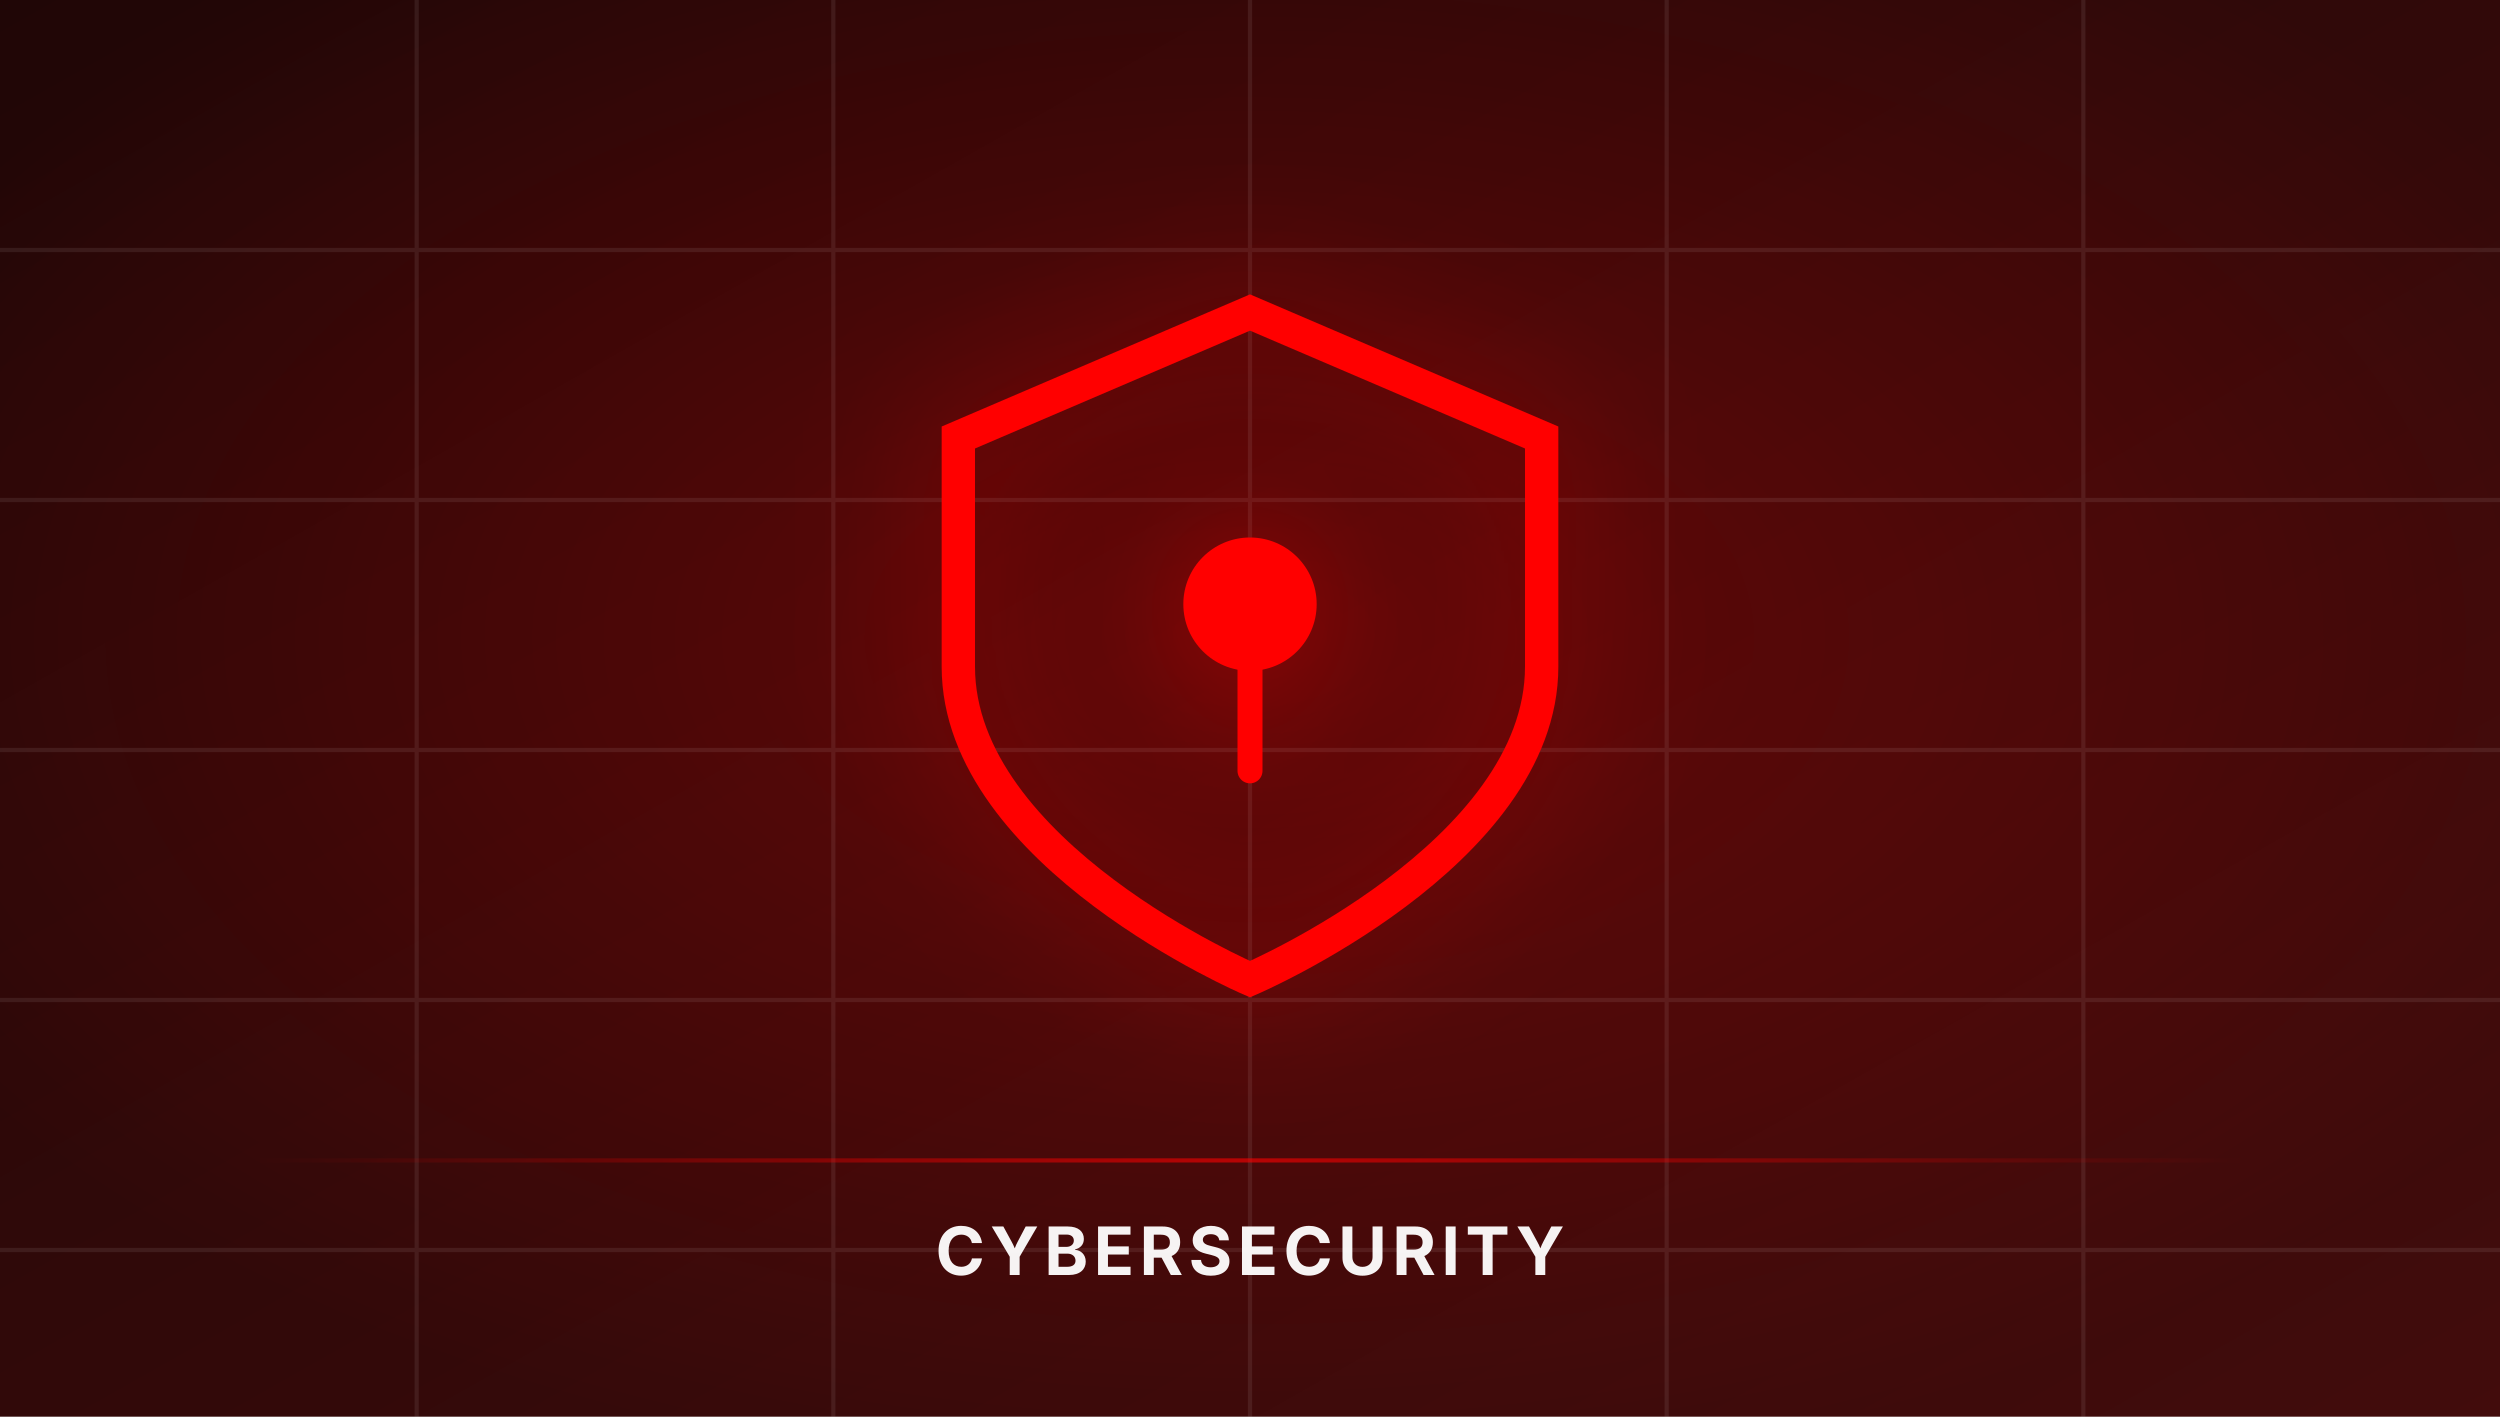
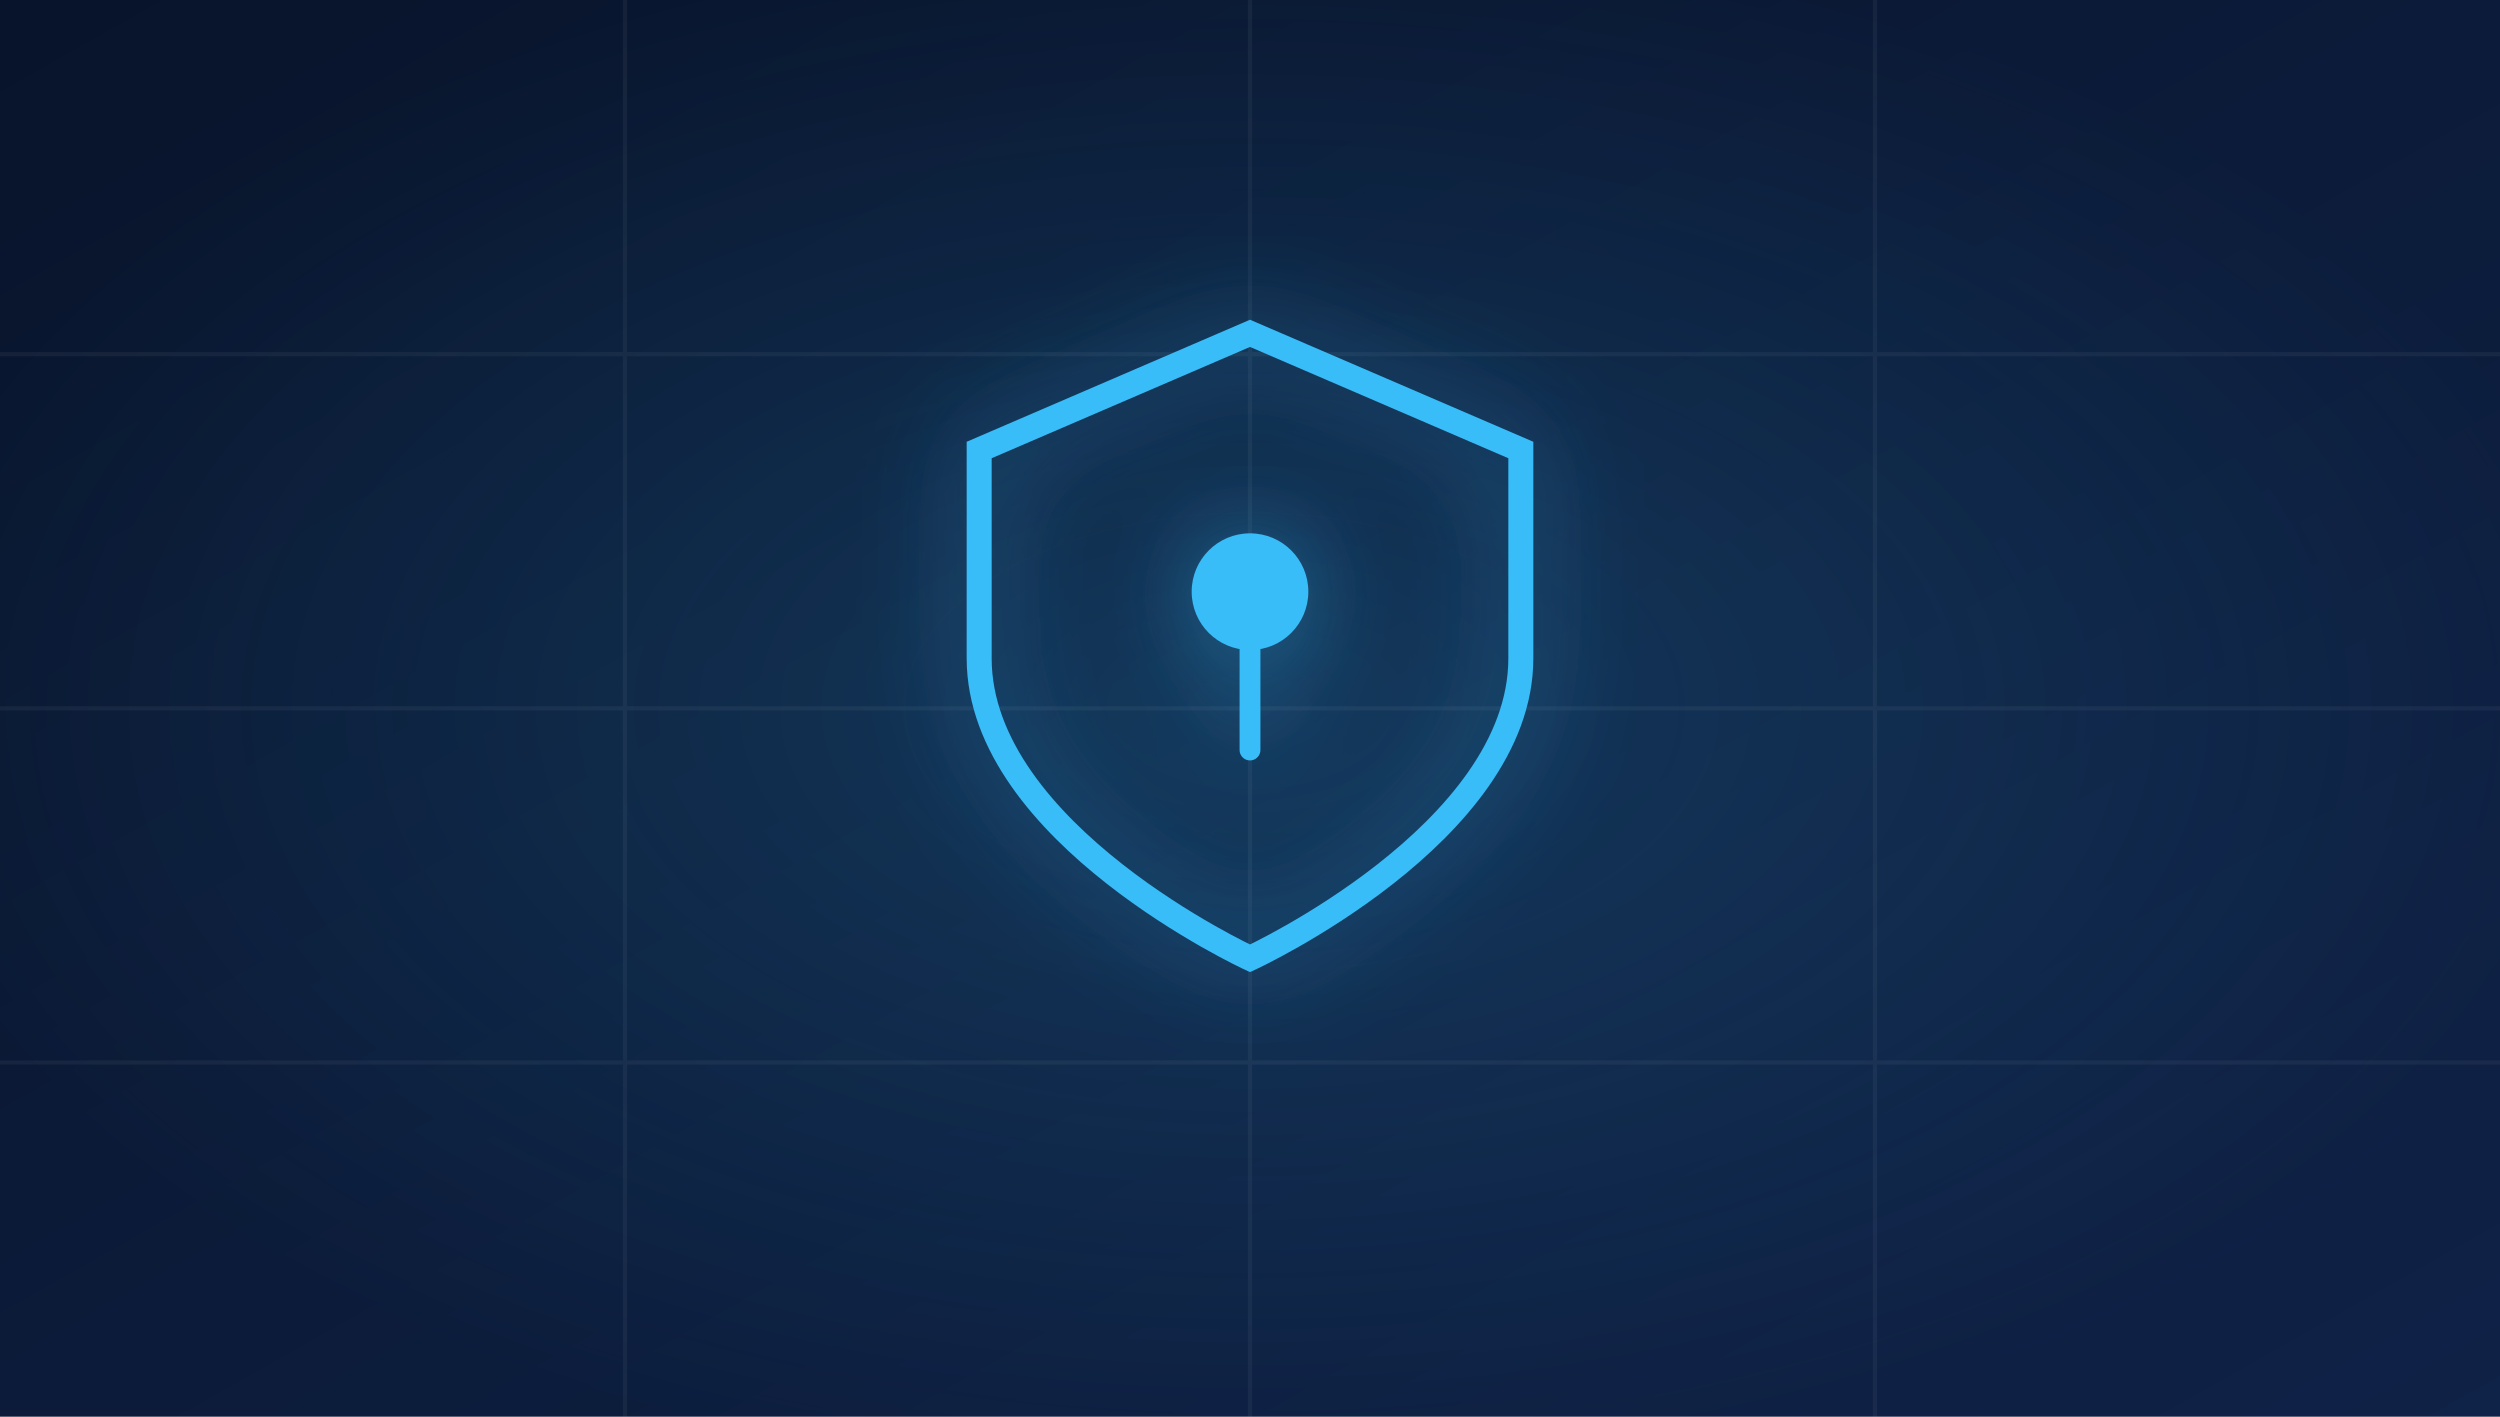
<svg xmlns="http://www.w3.org/2000/svg" viewBox="0 0 600 340" width="600" height="340">
  <defs>
-     <linearGradient id="bgGrad" x1="0%" y1="0%" x2="100%" y2="100%">
-       <stop offset="0%" stop-color="#200606" />
-       <stop offset="100%" stop-color="#420c0c" />
+     <linearGradient id="cardBg" x1="0%" y1="0%" x2="100%" y2="100%">
+       <stop offset="0%" stop-color="#08142b" />
+       <stop offset="100%" stop-color="#0f2247" />
    </linearGradient>
-     <radialGradient id="glow" cx="50%" cy="45%" r="60%">
-       <stop offset="0%" stop-color="#FF0000" stop-opacity="0.25" />
-       <stop offset="100%" stop-color="#FF0000" stop-opacity="0" />
+     <radialGradient id="centerGlow" cx="50%" cy="50%" r="55%">
+       <stop offset="0%" stop-color="#38bdf8" stop-opacity="0.18" />
+       <stop offset="100%" stop-color="#38bdf8" stop-opacity="0" />
    </radialGradient>
-     <linearGradient id="lineGrad" x1="0%" y1="0%" x2="100%" y2="0%">
-       <stop offset="0%" stop-color="#FF0000" stop-opacity="0" />
-       <stop offset="50%" stop-color="#FF0000" stop-opacity="0.6" />
-       <stop offset="100%" stop-color="#FF0000" stop-opacity="0" />
-     </linearGradient>
  </defs>
-   <rect width="600" height="340" fill="url(#bgGrad)" />
-   <rect width="600" height="340" fill="url(#glow)" />
-   <g opacity="0.08" stroke="#ffffff" stroke-width="1">
-     <line x1="0" y1="60" x2="600" y2="60" />
-     <line x1="0" y1="120" x2="600" y2="120" />
-     <line x1="0" y1="180" x2="600" y2="180" />
-     <line x1="0" y1="240" x2="600" y2="240" />
-     <line x1="0" y1="300" x2="600" y2="300" />
-     <line x1="100" y1="0" x2="100" y2="340" />
-     <line x1="200" y1="0" x2="200" y2="340" />
+   <rect width="600" height="340" fill="url(#cardBg)" />
+   <rect width="600" height="340" fill="url(#centerGlow)" />
+   <g opacity="0.05" stroke="#ffffff" stroke-width="1">
+     <line x1="0" y1="85" x2="600" y2="85" />
+     <line x1="0" y1="170" x2="600" y2="170" />
+     <line x1="0" y1="255" x2="600" y2="255" />
+     <line x1="150" y1="0" x2="150" y2="340" />
    <line x1="300" y1="0" x2="300" y2="340" />
-     <line x1="400" y1="0" x2="400" y2="340" />
-     <line x1="500" y1="0" x2="500" y2="340" />
+     <line x1="450" y1="0" x2="450" y2="340" />
  </g>
-   <g filter="drop-shadow(0 0 16px #FF000066)">
-     <path d="M300 75 L370 105 L370 160 C370 205 300 235 300 235 C300 235 230 205 230 160 L230 105 Z" fill="none" stroke="#FF0000" stroke-width="8" />
-     <circle cx="300" cy="145" r="16" fill="#FF0000" />
-     <line x1="300" y1="160" x2="300" y2="185" stroke="#FF0000" stroke-width="6" stroke-linecap="round" />
+   <g filter="drop-shadow(0 0 12px rgba(56, 189, 248, 0.45))">
+     <path d="M300 80 L365 108 L365 158 C365 200 300 230 300 230 C300 230 235 200 235 158 L235 108 Z" fill="none" stroke="#38bdf8" stroke-width="6" />
+     <circle cx="300" cy="142" r="14" fill="#38bdf8" />
+     <line x1="300" y1="156" x2="300" y2="180" stroke="#38bdf8" stroke-width="5" stroke-linecap="round" />
  </g>
-   <rect x="60" y="278" width="480" height="1" fill="url(#lineGrad)" />
-   <text x="300" y="306" font-family="system-ui, -apple-system, sans-serif" font-size="16" font-weight="700" fill="#ffffff" letter-spacing="0.08em" text-anchor="middle" opacity="0.95">CYBERSECURITY</text>
</svg>
